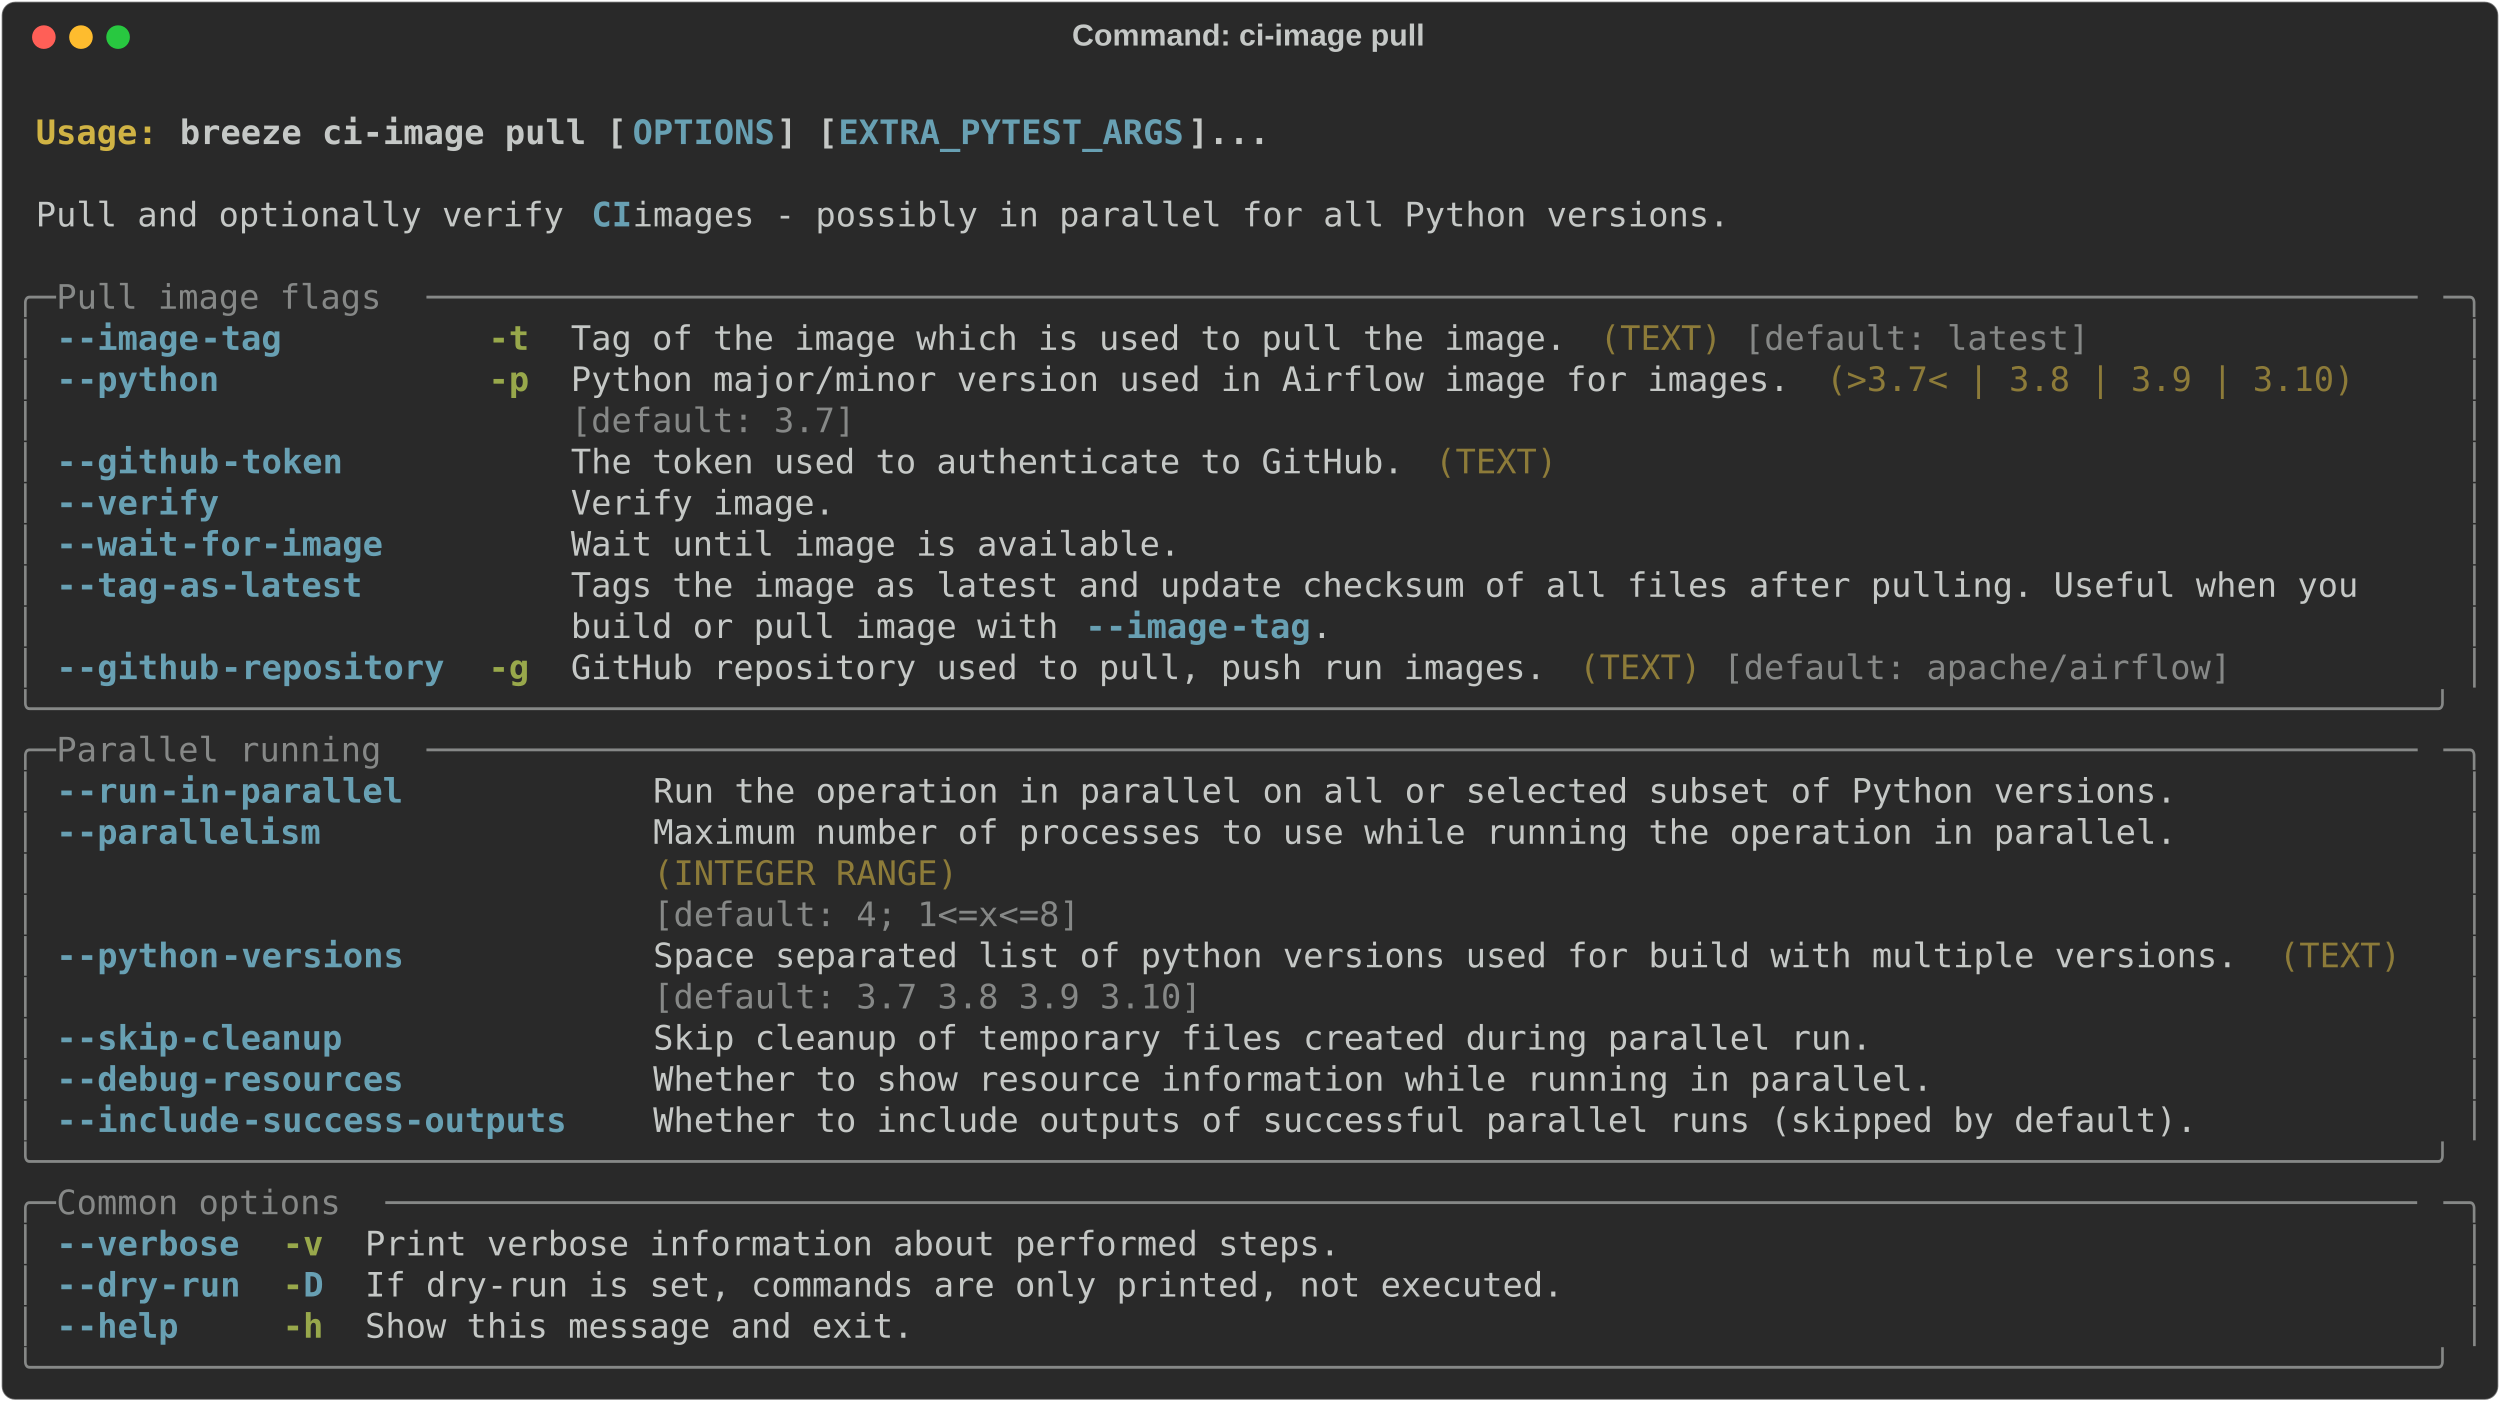
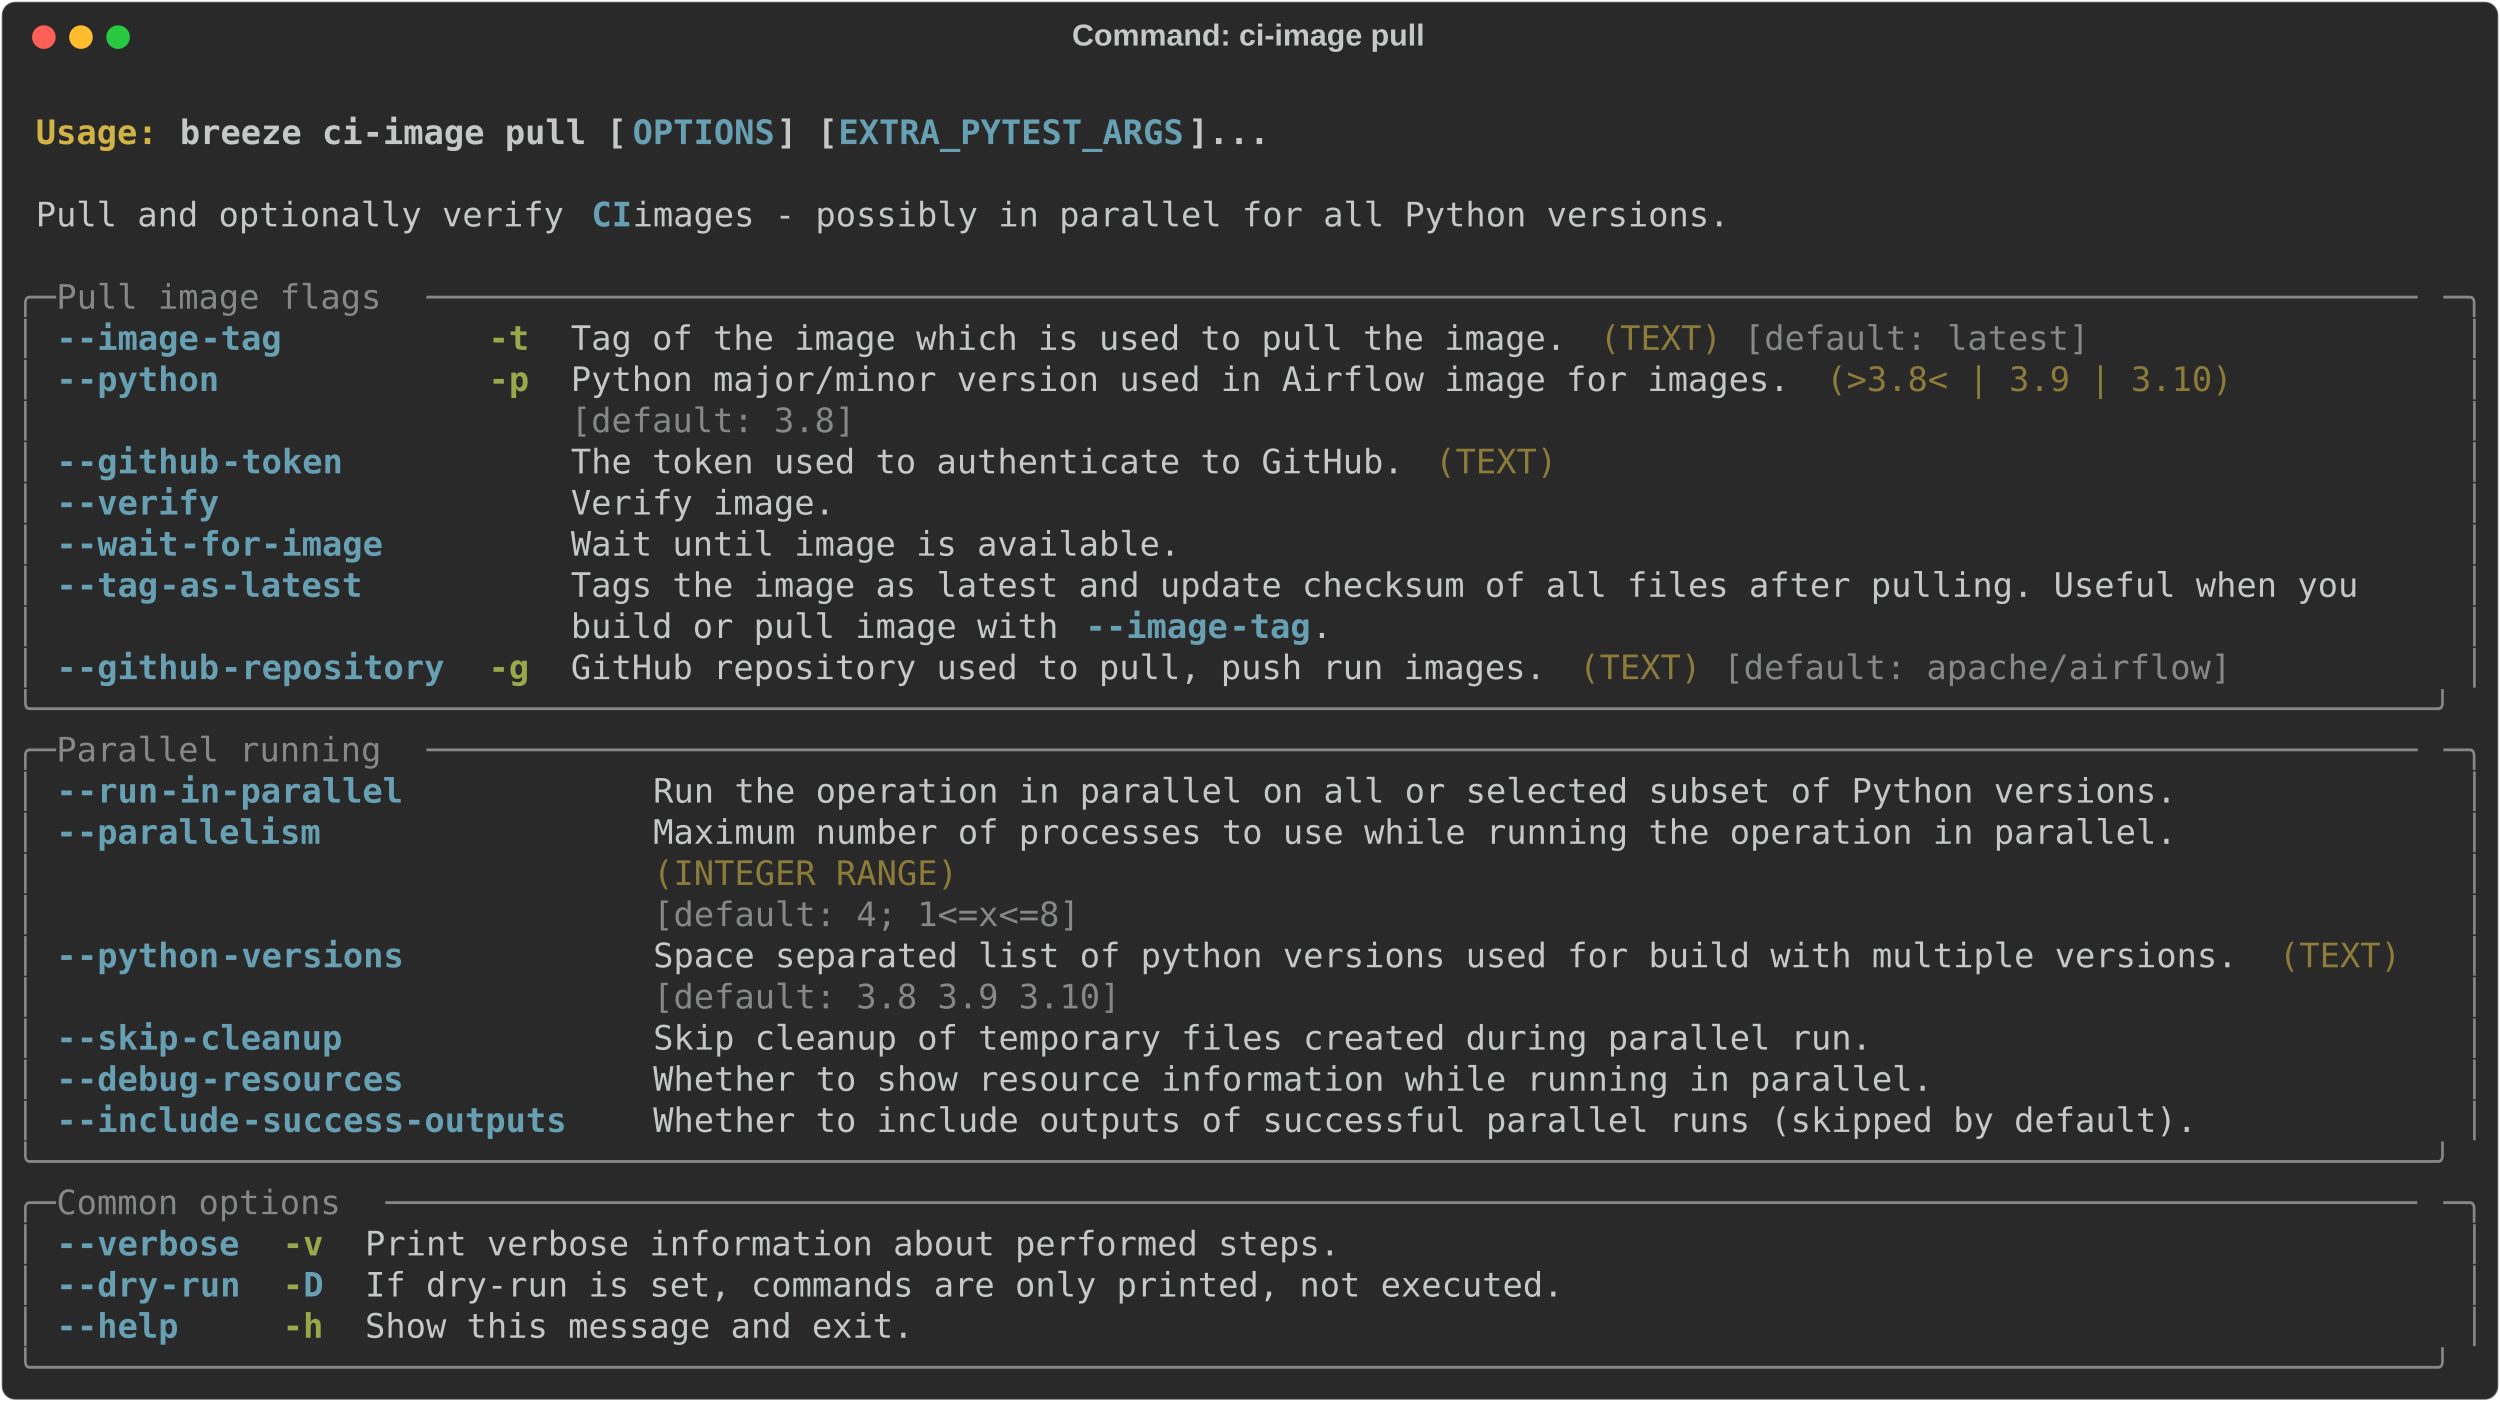
<svg xmlns="http://www.w3.org/2000/svg" class="rich-terminal" viewBox="0 0 1482 830.8">
  <style>

    @font-face {
        font-family: "Fira Code";
        src: local("FiraCode-Regular"),
                url("https://cdnjs.cloudflare.com/ajax/libs/firacode/6.2.0/woff2/FiraCode-Regular.woff2") format("woff2"),
                url("https://cdnjs.cloudflare.com/ajax/libs/firacode/6.2.0/woff/FiraCode-Regular.woff") format("woff");
        font-style: normal;
        font-weight: 400;
    }
    @font-face {
        font-family: "Fira Code";
        src: local("FiraCode-Bold"),
                url("https://cdnjs.cloudflare.com/ajax/libs/firacode/6.2.0/woff2/FiraCode-Bold.woff2") format("woff2"),
                url("https://cdnjs.cloudflare.com/ajax/libs/firacode/6.2.0/woff/FiraCode-Bold.woff") format("woff");
        font-style: bold;
        font-weight: 700;
    }

    .breeze-ci-image-pull-matrix {
        font-family: Fira Code, monospace;
        font-size: 20px;
        line-height: 24.4px;
        font-variant-east-asian: full-width;
    }

    .breeze-ci-image-pull-title {
        font-size: 18px;
        font-weight: bold;
        font-family: arial;
    }

    .breeze-ci-image-pull-r1 { fill: #c5c8c6;font-weight: bold }
.breeze-ci-image-pull-r2 { fill: #c5c8c6 }
.breeze-ci-image-pull-r3 { fill: #d0b344;font-weight: bold }
.breeze-ci-image-pull-r4 { fill: #68a0b3;font-weight: bold }
.breeze-ci-image-pull-r5 { fill: #868887 }
.breeze-ci-image-pull-r6 { fill: #98a84b;font-weight: bold }
.breeze-ci-image-pull-r7 { fill: #8d7b39 }
    </style>
  <defs>
    <clipPath id="breeze-ci-image-pull-clip-terminal">
      <rect x="0" y="0" width="1463.0" height="779.8" />
    </clipPath>
    <clipPath id="breeze-ci-image-pull-line-0">
      <rect x="0" y="1.5" width="1464" height="24.65" />
    </clipPath>
    <clipPath id="breeze-ci-image-pull-line-1">
      <rect x="0" y="25.9" width="1464" height="24.65" />
    </clipPath>
    <clipPath id="breeze-ci-image-pull-line-2">
      <rect x="0" y="50.3" width="1464" height="24.65" />
    </clipPath>
    <clipPath id="breeze-ci-image-pull-line-3">
      <rect x="0" y="74.7" width="1464" height="24.65" />
    </clipPath>
    <clipPath id="breeze-ci-image-pull-line-4">
      <rect x="0" y="99.1" width="1464" height="24.65" />
    </clipPath>
    <clipPath id="breeze-ci-image-pull-line-5">
      <rect x="0" y="123.5" width="1464" height="24.65" />
    </clipPath>
    <clipPath id="breeze-ci-image-pull-line-6">
      <rect x="0" y="147.9" width="1464" height="24.65" />
    </clipPath>
    <clipPath id="breeze-ci-image-pull-line-7">
      <rect x="0" y="172.3" width="1464" height="24.65" />
    </clipPath>
    <clipPath id="breeze-ci-image-pull-line-8">
      <rect x="0" y="196.7" width="1464" height="24.65" />
    </clipPath>
    <clipPath id="breeze-ci-image-pull-line-9">
      <rect x="0" y="221.1" width="1464" height="24.65" />
    </clipPath>
    <clipPath id="breeze-ci-image-pull-line-10">
      <rect x="0" y="245.5" width="1464" height="24.65" />
    </clipPath>
    <clipPath id="breeze-ci-image-pull-line-11">
      <rect x="0" y="269.9" width="1464" height="24.65" />
    </clipPath>
    <clipPath id="breeze-ci-image-pull-line-12">
      <rect x="0" y="294.3" width="1464" height="24.65" />
    </clipPath>
    <clipPath id="breeze-ci-image-pull-line-13">
      <rect x="0" y="318.7" width="1464" height="24.65" />
    </clipPath>
    <clipPath id="breeze-ci-image-pull-line-14">
      <rect x="0" y="343.1" width="1464" height="24.65" />
    </clipPath>
    <clipPath id="breeze-ci-image-pull-line-15">
      <rect x="0" y="367.5" width="1464" height="24.65" />
    </clipPath>
    <clipPath id="breeze-ci-image-pull-line-16">
      <rect x="0" y="391.9" width="1464" height="24.65" />
    </clipPath>
    <clipPath id="breeze-ci-image-pull-line-17">
      <rect x="0" y="416.3" width="1464" height="24.65" />
    </clipPath>
    <clipPath id="breeze-ci-image-pull-line-18">
      <rect x="0" y="440.7" width="1464" height="24.65" />
    </clipPath>
    <clipPath id="breeze-ci-image-pull-line-19">
      <rect x="0" y="465.1" width="1464" height="24.65" />
    </clipPath>
    <clipPath id="breeze-ci-image-pull-line-20">
      <rect x="0" y="489.5" width="1464" height="24.65" />
    </clipPath>
    <clipPath id="breeze-ci-image-pull-line-21">
      <rect x="0" y="513.9" width="1464" height="24.65" />
    </clipPath>
    <clipPath id="breeze-ci-image-pull-line-22">
      <rect x="0" y="538.3" width="1464" height="24.65" />
    </clipPath>
    <clipPath id="breeze-ci-image-pull-line-23">
      <rect x="0" y="562.7" width="1464" height="24.65" />
    </clipPath>
    <clipPath id="breeze-ci-image-pull-line-24">
      <rect x="0" y="587.1" width="1464" height="24.65" />
    </clipPath>
    <clipPath id="breeze-ci-image-pull-line-25">
      <rect x="0" y="611.5" width="1464" height="24.65" />
    </clipPath>
    <clipPath id="breeze-ci-image-pull-line-26">
      <rect x="0" y="635.9" width="1464" height="24.65" />
    </clipPath>
    <clipPath id="breeze-ci-image-pull-line-27">
      <rect x="0" y="660.3" width="1464" height="24.65" />
    </clipPath>
    <clipPath id="breeze-ci-image-pull-line-28">
      <rect x="0" y="684.7" width="1464" height="24.65" />
    </clipPath>
    <clipPath id="breeze-ci-image-pull-line-29">
      <rect x="0" y="709.1" width="1464" height="24.65" />
    </clipPath>
    <clipPath id="breeze-ci-image-pull-line-30">
      <rect x="0" y="733.5" width="1464" height="24.65" />
    </clipPath>
  </defs>
  <rect fill="#292929" stroke="rgba(255,255,255,0.35)" stroke-width="1" x="1" y="1" width="1480" height="828.8" rx="8" />
  <text class="breeze-ci-image-pull-title" fill="#c5c8c6" text-anchor="middle" x="740" y="27">Command: ci-image pull</text>
  <g transform="translate(26,22)">
    <circle cx="0" cy="0" r="7" fill="#ff5f57" />
    <circle cx="22" cy="0" r="7" fill="#febc2e" />
    <circle cx="44" cy="0" r="7" fill="#28c840" />
  </g>
  <g transform="translate(9, 41)" clip-path="url(#breeze-ci-image-pull-clip-terminal)">
    <g class="breeze-ci-image-pull-matrix">
      <text class="breeze-ci-image-pull-r2" x="1464" y="20" textLength="12.2" clip-path="url(#breeze-ci-image-pull-line-0)">
</text>
      <text class="breeze-ci-image-pull-r3" x="12.2" y="44.4" textLength="85.4" clip-path="url(#breeze-ci-image-pull-line-1)">Usage: </text>
      <text class="breeze-ci-image-pull-r1" x="97.6" y="44.4" textLength="268.4" clip-path="url(#breeze-ci-image-pull-line-1)">breeze ci-image pull [</text>
      <text class="breeze-ci-image-pull-r4" x="366" y="44.4" textLength="85.4" clip-path="url(#breeze-ci-image-pull-line-1)">OPTIONS</text>
      <text class="breeze-ci-image-pull-r1" x="451.4" y="44.4" textLength="36.6" clip-path="url(#breeze-ci-image-pull-line-1)">] [</text>
      <text class="breeze-ci-image-pull-r4" x="488" y="44.4" textLength="207.4" clip-path="url(#breeze-ci-image-pull-line-1)">EXTRA_PYTEST_ARGS</text>
      <text class="breeze-ci-image-pull-r1" x="695.4" y="44.4" textLength="48.8" clip-path="url(#breeze-ci-image-pull-line-1)">]...</text>
      <text class="breeze-ci-image-pull-r2" x="1464" y="44.4" textLength="12.2" clip-path="url(#breeze-ci-image-pull-line-1)">
</text>
      <text class="breeze-ci-image-pull-r2" x="1464" y="68.8" textLength="12.2" clip-path="url(#breeze-ci-image-pull-line-2)">
</text>
      <text class="breeze-ci-image-pull-r2" x="12.2" y="93.2" textLength="329.4" clip-path="url(#breeze-ci-image-pull-line-3)">Pull and optionally verify </text>
      <text class="breeze-ci-image-pull-r4" x="341.6" y="93.2" textLength="24.4" clip-path="url(#breeze-ci-image-pull-line-3)">CI</text>
      <text class="breeze-ci-image-pull-r2" x="366" y="93.2" textLength="671" clip-path="url(#breeze-ci-image-pull-line-3)"> images - possibly in parallel for all Python versions.</text>
      <text class="breeze-ci-image-pull-r2" x="1464" y="93.2" textLength="12.2" clip-path="url(#breeze-ci-image-pull-line-3)">
</text>
      <text class="breeze-ci-image-pull-r2" x="1464" y="117.6" textLength="12.2" clip-path="url(#breeze-ci-image-pull-line-4)">
</text>
      <text class="breeze-ci-image-pull-r5" x="0" y="142" textLength="24.4" clip-path="url(#breeze-ci-image-pull-line-5)">╭─</text>
      <text class="breeze-ci-image-pull-r5" x="24.4" y="142" textLength="219.6" clip-path="url(#breeze-ci-image-pull-line-5)"> Pull image flags </text>
      <text class="breeze-ci-image-pull-r5" x="244" y="142" textLength="1195.6" clip-path="url(#breeze-ci-image-pull-line-5)">──────────────────────────────────────────────────────────────────────────────────────────────────</text>
      <text class="breeze-ci-image-pull-r5" x="1439.6" y="142" textLength="24.4" clip-path="url(#breeze-ci-image-pull-line-5)">─╮</text>
      <text class="breeze-ci-image-pull-r2" x="1464" y="142" textLength="12.2" clip-path="url(#breeze-ci-image-pull-line-5)">
</text>
      <text class="breeze-ci-image-pull-r5" x="0" y="166.4" textLength="12.2" clip-path="url(#breeze-ci-image-pull-line-6)">│</text>
      <text class="breeze-ci-image-pull-r4" x="24.4" y="166.4" textLength="12.2" clip-path="url(#breeze-ci-image-pull-line-6)">-</text>
      <text class="breeze-ci-image-pull-r4" x="36.6" y="166.4" textLength="73.2" clip-path="url(#breeze-ci-image-pull-line-6)">-image</text>
      <text class="breeze-ci-image-pull-r4" x="109.8" y="166.4" textLength="48.8" clip-path="url(#breeze-ci-image-pull-line-6)">-tag</text>
      <text class="breeze-ci-image-pull-r6" x="280.6" y="166.4" textLength="24.4" clip-path="url(#breeze-ci-image-pull-line-6)">-t</text>
      <text class="breeze-ci-image-pull-r2" x="329.4" y="166.4" textLength="597.8" clip-path="url(#breeze-ci-image-pull-line-6)">Tag of the image which is used to pull the image.</text>
      <text class="breeze-ci-image-pull-r7" x="939.4" y="166.4" textLength="73.2" clip-path="url(#breeze-ci-image-pull-line-6)">(TEXT)</text>
      <text class="breeze-ci-image-pull-r5" x="1024.8" y="166.4" textLength="207.4" clip-path="url(#breeze-ci-image-pull-line-6)">[default: latest]</text>
      <text class="breeze-ci-image-pull-r5" x="1451.8" y="166.4" textLength="12.2" clip-path="url(#breeze-ci-image-pull-line-6)">│</text>
      <text class="breeze-ci-image-pull-r2" x="1464" y="166.4" textLength="12.2" clip-path="url(#breeze-ci-image-pull-line-6)">
</text>
      <text class="breeze-ci-image-pull-r5" x="0" y="190.8" textLength="12.2" clip-path="url(#breeze-ci-image-pull-line-7)">│</text>
      <text class="breeze-ci-image-pull-r4" x="24.4" y="190.8" textLength="12.2" clip-path="url(#breeze-ci-image-pull-line-7)">-</text>
      <text class="breeze-ci-image-pull-r4" x="36.6" y="190.8" textLength="85.4" clip-path="url(#breeze-ci-image-pull-line-7)">-python</text>
      <text class="breeze-ci-image-pull-r6" x="280.6" y="190.8" textLength="24.4" clip-path="url(#breeze-ci-image-pull-line-7)">-p</text>
      <text class="breeze-ci-image-pull-r2" x="329.4" y="190.8" textLength="732" clip-path="url(#breeze-ci-image-pull-line-7)">Python major/minor version used in Airflow image for images.</text>
-       <text class="breeze-ci-image-pull-r7" x="1073.6" y="190.8" textLength="317.2" clip-path="url(#breeze-ci-image-pull-line-7)">(&gt;3.7&lt; | 3.8 | 3.9 | 3.10)</text>
+       <text class="breeze-ci-image-pull-r7" x="1073.6" y="190.8" textLength="244" clip-path="url(#breeze-ci-image-pull-line-7)">(&gt;3.8&lt; | 3.9 | 3.10)</text>
      <text class="breeze-ci-image-pull-r5" x="1451.8" y="190.8" textLength="12.2" clip-path="url(#breeze-ci-image-pull-line-7)">│</text>
      <text class="breeze-ci-image-pull-r2" x="1464" y="190.8" textLength="12.2" clip-path="url(#breeze-ci-image-pull-line-7)">
</text>
      <text class="breeze-ci-image-pull-r5" x="0" y="215.2" textLength="12.2" clip-path="url(#breeze-ci-image-pull-line-8)">│</text>
-       <text class="breeze-ci-image-pull-r5" x="329.4" y="215.2" textLength="732" clip-path="url(#breeze-ci-image-pull-line-8)">[default: 3.7]                                              </text>
+       <text class="breeze-ci-image-pull-r5" x="329.4" y="215.2" textLength="732" clip-path="url(#breeze-ci-image-pull-line-8)">[default: 3.8]                                              </text>
      <text class="breeze-ci-image-pull-r5" x="1451.8" y="215.2" textLength="12.2" clip-path="url(#breeze-ci-image-pull-line-8)">│</text>
      <text class="breeze-ci-image-pull-r2" x="1464" y="215.2" textLength="12.2" clip-path="url(#breeze-ci-image-pull-line-8)">
</text>
      <text class="breeze-ci-image-pull-r5" x="0" y="239.6" textLength="12.2" clip-path="url(#breeze-ci-image-pull-line-9)">│</text>
      <text class="breeze-ci-image-pull-r4" x="24.4" y="239.6" textLength="12.2" clip-path="url(#breeze-ci-image-pull-line-9)">-</text>
      <text class="breeze-ci-image-pull-r4" x="36.6" y="239.6" textLength="85.4" clip-path="url(#breeze-ci-image-pull-line-9)">-github</text>
      <text class="breeze-ci-image-pull-r4" x="122" y="239.6" textLength="73.2" clip-path="url(#breeze-ci-image-pull-line-9)">-token</text>
      <text class="breeze-ci-image-pull-r2" x="329.4" y="239.6" textLength="500.2" clip-path="url(#breeze-ci-image-pull-line-9)">The token used to authenticate to GitHub.</text>
      <text class="breeze-ci-image-pull-r7" x="841.8" y="239.6" textLength="73.2" clip-path="url(#breeze-ci-image-pull-line-9)">(TEXT)</text>
      <text class="breeze-ci-image-pull-r5" x="1451.8" y="239.6" textLength="12.2" clip-path="url(#breeze-ci-image-pull-line-9)">│</text>
      <text class="breeze-ci-image-pull-r2" x="1464" y="239.6" textLength="12.2" clip-path="url(#breeze-ci-image-pull-line-9)">
</text>
      <text class="breeze-ci-image-pull-r5" x="0" y="264" textLength="12.2" clip-path="url(#breeze-ci-image-pull-line-10)">│</text>
      <text class="breeze-ci-image-pull-r4" x="24.4" y="264" textLength="12.2" clip-path="url(#breeze-ci-image-pull-line-10)">-</text>
      <text class="breeze-ci-image-pull-r4" x="36.6" y="264" textLength="85.4" clip-path="url(#breeze-ci-image-pull-line-10)">-verify</text>
      <text class="breeze-ci-image-pull-r2" x="329.4" y="264" textLength="158.6" clip-path="url(#breeze-ci-image-pull-line-10)">Verify image.</text>
      <text class="breeze-ci-image-pull-r5" x="1451.8" y="264" textLength="12.2" clip-path="url(#breeze-ci-image-pull-line-10)">│</text>
      <text class="breeze-ci-image-pull-r2" x="1464" y="264" textLength="12.2" clip-path="url(#breeze-ci-image-pull-line-10)">
</text>
      <text class="breeze-ci-image-pull-r5" x="0" y="288.4" textLength="12.2" clip-path="url(#breeze-ci-image-pull-line-11)">│</text>
      <text class="breeze-ci-image-pull-r4" x="24.4" y="288.4" textLength="12.2" clip-path="url(#breeze-ci-image-pull-line-11)">-</text>
      <text class="breeze-ci-image-pull-r4" x="36.6" y="288.4" textLength="61" clip-path="url(#breeze-ci-image-pull-line-11)">-wait</text>
      <text class="breeze-ci-image-pull-r4" x="97.6" y="288.4" textLength="122" clip-path="url(#breeze-ci-image-pull-line-11)">-for-image</text>
      <text class="breeze-ci-image-pull-r2" x="329.4" y="288.4" textLength="366" clip-path="url(#breeze-ci-image-pull-line-11)">Wait until image is available.</text>
      <text class="breeze-ci-image-pull-r5" x="1451.8" y="288.4" textLength="12.2" clip-path="url(#breeze-ci-image-pull-line-11)">│</text>
      <text class="breeze-ci-image-pull-r2" x="1464" y="288.4" textLength="12.2" clip-path="url(#breeze-ci-image-pull-line-11)">
</text>
      <text class="breeze-ci-image-pull-r5" x="0" y="312.8" textLength="12.2" clip-path="url(#breeze-ci-image-pull-line-12)">│</text>
      <text class="breeze-ci-image-pull-r4" x="24.4" y="312.8" textLength="12.2" clip-path="url(#breeze-ci-image-pull-line-12)">-</text>
      <text class="breeze-ci-image-pull-r4" x="36.6" y="312.8" textLength="48.8" clip-path="url(#breeze-ci-image-pull-line-12)">-tag</text>
      <text class="breeze-ci-image-pull-r4" x="85.4" y="312.8" textLength="122" clip-path="url(#breeze-ci-image-pull-line-12)">-as-latest</text>
      <text class="breeze-ci-image-pull-r2" x="329.4" y="312.8" textLength="1110.2" clip-path="url(#breeze-ci-image-pull-line-12)">Tags the image as latest and update checksum of all files after pulling. Useful when you   </text>
      <text class="breeze-ci-image-pull-r5" x="1451.8" y="312.8" textLength="12.2" clip-path="url(#breeze-ci-image-pull-line-12)">│</text>
      <text class="breeze-ci-image-pull-r2" x="1464" y="312.8" textLength="12.2" clip-path="url(#breeze-ci-image-pull-line-12)">
</text>
      <text class="breeze-ci-image-pull-r5" x="0" y="337.2" textLength="12.2" clip-path="url(#breeze-ci-image-pull-line-13)">│</text>
      <text class="breeze-ci-image-pull-r2" x="329.4" y="337.2" textLength="305" clip-path="url(#breeze-ci-image-pull-line-13)">build or pull image with </text>
      <text class="breeze-ci-image-pull-r4" x="634.4" y="337.2" textLength="12.2" clip-path="url(#breeze-ci-image-pull-line-13)">-</text>
      <text class="breeze-ci-image-pull-r4" x="646.6" y="337.2" textLength="73.2" clip-path="url(#breeze-ci-image-pull-line-13)">-image</text>
      <text class="breeze-ci-image-pull-r4" x="719.8" y="337.2" textLength="48.8" clip-path="url(#breeze-ci-image-pull-line-13)">-tag</text>
      <text class="breeze-ci-image-pull-r2" x="768.6" y="337.2" textLength="671" clip-path="url(#breeze-ci-image-pull-line-13)">.                                                      </text>
      <text class="breeze-ci-image-pull-r5" x="1451.8" y="337.2" textLength="12.2" clip-path="url(#breeze-ci-image-pull-line-13)">│</text>
      <text class="breeze-ci-image-pull-r2" x="1464" y="337.2" textLength="12.2" clip-path="url(#breeze-ci-image-pull-line-13)">
</text>
      <text class="breeze-ci-image-pull-r5" x="0" y="361.6" textLength="12.2" clip-path="url(#breeze-ci-image-pull-line-14)">│</text>
      <text class="breeze-ci-image-pull-r4" x="24.4" y="361.6" textLength="12.2" clip-path="url(#breeze-ci-image-pull-line-14)">-</text>
      <text class="breeze-ci-image-pull-r4" x="36.6" y="361.6" textLength="85.4" clip-path="url(#breeze-ci-image-pull-line-14)">-github</text>
      <text class="breeze-ci-image-pull-r4" x="122" y="361.6" textLength="134.2" clip-path="url(#breeze-ci-image-pull-line-14)">-repository</text>
      <text class="breeze-ci-image-pull-r6" x="280.6" y="361.6" textLength="24.4" clip-path="url(#breeze-ci-image-pull-line-14)">-g</text>
      <text class="breeze-ci-image-pull-r2" x="329.4" y="361.6" textLength="585.6" clip-path="url(#breeze-ci-image-pull-line-14)">GitHub repository used to pull, push run images.</text>
      <text class="breeze-ci-image-pull-r7" x="927.2" y="361.6" textLength="73.2" clip-path="url(#breeze-ci-image-pull-line-14)">(TEXT)</text>
      <text class="breeze-ci-image-pull-r5" x="1012.6" y="361.6" textLength="305" clip-path="url(#breeze-ci-image-pull-line-14)">[default: apache/airflow]</text>
      <text class="breeze-ci-image-pull-r5" x="1451.8" y="361.6" textLength="12.2" clip-path="url(#breeze-ci-image-pull-line-14)">│</text>
      <text class="breeze-ci-image-pull-r2" x="1464" y="361.6" textLength="12.2" clip-path="url(#breeze-ci-image-pull-line-14)">
</text>
      <text class="breeze-ci-image-pull-r5" x="0" y="386" textLength="1464" clip-path="url(#breeze-ci-image-pull-line-15)">╰──────────────────────────────────────────────────────────────────────────────────────────────────────────────────────╯</text>
      <text class="breeze-ci-image-pull-r2" x="1464" y="386" textLength="12.2" clip-path="url(#breeze-ci-image-pull-line-15)">
</text>
      <text class="breeze-ci-image-pull-r5" x="0" y="410.4" textLength="24.4" clip-path="url(#breeze-ci-image-pull-line-16)">╭─</text>
      <text class="breeze-ci-image-pull-r5" x="24.4" y="410.4" textLength="219.6" clip-path="url(#breeze-ci-image-pull-line-16)"> Parallel running </text>
      <text class="breeze-ci-image-pull-r5" x="244" y="410.4" textLength="1195.6" clip-path="url(#breeze-ci-image-pull-line-16)">──────────────────────────────────────────────────────────────────────────────────────────────────</text>
      <text class="breeze-ci-image-pull-r5" x="1439.6" y="410.4" textLength="24.4" clip-path="url(#breeze-ci-image-pull-line-16)">─╮</text>
      <text class="breeze-ci-image-pull-r2" x="1464" y="410.4" textLength="12.2" clip-path="url(#breeze-ci-image-pull-line-16)">
</text>
      <text class="breeze-ci-image-pull-r5" x="0" y="434.8" textLength="12.2" clip-path="url(#breeze-ci-image-pull-line-17)">│</text>
      <text class="breeze-ci-image-pull-r4" x="24.4" y="434.8" textLength="12.2" clip-path="url(#breeze-ci-image-pull-line-17)">-</text>
      <text class="breeze-ci-image-pull-r4" x="36.6" y="434.8" textLength="48.8" clip-path="url(#breeze-ci-image-pull-line-17)">-run</text>
      <text class="breeze-ci-image-pull-r4" x="85.4" y="434.8" textLength="146.4" clip-path="url(#breeze-ci-image-pull-line-17)">-in-parallel</text>
      <text class="breeze-ci-image-pull-r2" x="378.2" y="434.8" textLength="915" clip-path="url(#breeze-ci-image-pull-line-17)">Run the operation in parallel on all or selected subset of Python versions.</text>
      <text class="breeze-ci-image-pull-r5" x="1451.8" y="434.8" textLength="12.2" clip-path="url(#breeze-ci-image-pull-line-17)">│</text>
      <text class="breeze-ci-image-pull-r2" x="1464" y="434.8" textLength="12.2" clip-path="url(#breeze-ci-image-pull-line-17)">
</text>
      <text class="breeze-ci-image-pull-r5" x="0" y="459.2" textLength="12.2" clip-path="url(#breeze-ci-image-pull-line-18)">│</text>
      <text class="breeze-ci-image-pull-r4" x="24.4" y="459.2" textLength="12.2" clip-path="url(#breeze-ci-image-pull-line-18)">-</text>
      <text class="breeze-ci-image-pull-r4" x="36.6" y="459.2" textLength="146.4" clip-path="url(#breeze-ci-image-pull-line-18)">-parallelism</text>
      <text class="breeze-ci-image-pull-r2" x="378.2" y="459.2" textLength="915" clip-path="url(#breeze-ci-image-pull-line-18)">Maximum number of processes to use while running the operation in parallel.</text>
      <text class="breeze-ci-image-pull-r5" x="1451.8" y="459.2" textLength="12.2" clip-path="url(#breeze-ci-image-pull-line-18)">│</text>
      <text class="breeze-ci-image-pull-r2" x="1464" y="459.2" textLength="12.2" clip-path="url(#breeze-ci-image-pull-line-18)">
</text>
      <text class="breeze-ci-image-pull-r5" x="0" y="483.6" textLength="12.2" clip-path="url(#breeze-ci-image-pull-line-19)">│</text>
      <text class="breeze-ci-image-pull-r7" x="378.2" y="483.6" textLength="915" clip-path="url(#breeze-ci-image-pull-line-19)">(INTEGER RANGE)                                                            </text>
      <text class="breeze-ci-image-pull-r5" x="1451.8" y="483.6" textLength="12.2" clip-path="url(#breeze-ci-image-pull-line-19)">│</text>
      <text class="breeze-ci-image-pull-r2" x="1464" y="483.6" textLength="12.2" clip-path="url(#breeze-ci-image-pull-line-19)">
</text>
      <text class="breeze-ci-image-pull-r5" x="0" y="508" textLength="12.2" clip-path="url(#breeze-ci-image-pull-line-20)">│</text>
      <text class="breeze-ci-image-pull-r5" x="378.2" y="508" textLength="915" clip-path="url(#breeze-ci-image-pull-line-20)">[default: 4; 1&lt;=x&lt;=8]                                                      </text>
      <text class="breeze-ci-image-pull-r5" x="1451.8" y="508" textLength="12.2" clip-path="url(#breeze-ci-image-pull-line-20)">│</text>
      <text class="breeze-ci-image-pull-r2" x="1464" y="508" textLength="12.2" clip-path="url(#breeze-ci-image-pull-line-20)">
</text>
      <text class="breeze-ci-image-pull-r5" x="0" y="532.4" textLength="12.2" clip-path="url(#breeze-ci-image-pull-line-21)">│</text>
      <text class="breeze-ci-image-pull-r4" x="24.4" y="532.4" textLength="12.2" clip-path="url(#breeze-ci-image-pull-line-21)">-</text>
      <text class="breeze-ci-image-pull-r4" x="36.6" y="532.4" textLength="85.4" clip-path="url(#breeze-ci-image-pull-line-21)">-python</text>
      <text class="breeze-ci-image-pull-r4" x="122" y="532.4" textLength="109.8" clip-path="url(#breeze-ci-image-pull-line-21)">-versions</text>
      <text class="breeze-ci-image-pull-r2" x="378.2" y="532.4" textLength="951.6" clip-path="url(#breeze-ci-image-pull-line-21)">Space separated list of python versions used for build with multiple versions.</text>
      <text class="breeze-ci-image-pull-r7" x="1342" y="532.4" textLength="73.2" clip-path="url(#breeze-ci-image-pull-line-21)">(TEXT)</text>
      <text class="breeze-ci-image-pull-r5" x="1451.8" y="532.4" textLength="12.2" clip-path="url(#breeze-ci-image-pull-line-21)">│</text>
      <text class="breeze-ci-image-pull-r2" x="1464" y="532.4" textLength="12.2" clip-path="url(#breeze-ci-image-pull-line-21)">
</text>
      <text class="breeze-ci-image-pull-r5" x="0" y="556.8" textLength="12.2" clip-path="url(#breeze-ci-image-pull-line-22)">│</text>
-       <text class="breeze-ci-image-pull-r5" x="378.2" y="556.8" textLength="951.6" clip-path="url(#breeze-ci-image-pull-line-22)">[default: 3.7 3.8 3.9 3.10]                                                   </text>
+       <text class="breeze-ci-image-pull-r5" x="378.2" y="556.8" textLength="951.6" clip-path="url(#breeze-ci-image-pull-line-22)">[default: 3.8 3.9 3.10]                                                       </text>
      <text class="breeze-ci-image-pull-r5" x="1451.8" y="556.8" textLength="12.2" clip-path="url(#breeze-ci-image-pull-line-22)">│</text>
      <text class="breeze-ci-image-pull-r2" x="1464" y="556.8" textLength="12.2" clip-path="url(#breeze-ci-image-pull-line-22)">
</text>
      <text class="breeze-ci-image-pull-r5" x="0" y="581.2" textLength="12.2" clip-path="url(#breeze-ci-image-pull-line-23)">│</text>
      <text class="breeze-ci-image-pull-r4" x="24.4" y="581.2" textLength="12.2" clip-path="url(#breeze-ci-image-pull-line-23)">-</text>
      <text class="breeze-ci-image-pull-r4" x="36.6" y="581.2" textLength="61" clip-path="url(#breeze-ci-image-pull-line-23)">-skip</text>
      <text class="breeze-ci-image-pull-r4" x="97.6" y="581.2" textLength="97.6" clip-path="url(#breeze-ci-image-pull-line-23)">-cleanup</text>
      <text class="breeze-ci-image-pull-r2" x="378.2" y="581.2" textLength="732" clip-path="url(#breeze-ci-image-pull-line-23)">Skip cleanup of temporary files created during parallel run.</text>
      <text class="breeze-ci-image-pull-r5" x="1451.8" y="581.2" textLength="12.2" clip-path="url(#breeze-ci-image-pull-line-23)">│</text>
      <text class="breeze-ci-image-pull-r2" x="1464" y="581.2" textLength="12.2" clip-path="url(#breeze-ci-image-pull-line-23)">
</text>
      <text class="breeze-ci-image-pull-r5" x="0" y="605.6" textLength="12.2" clip-path="url(#breeze-ci-image-pull-line-24)">│</text>
      <text class="breeze-ci-image-pull-r4" x="24.4" y="605.6" textLength="12.2" clip-path="url(#breeze-ci-image-pull-line-24)">-</text>
      <text class="breeze-ci-image-pull-r4" x="36.6" y="605.6" textLength="73.2" clip-path="url(#breeze-ci-image-pull-line-24)">-debug</text>
      <text class="breeze-ci-image-pull-r4" x="109.8" y="605.6" textLength="122" clip-path="url(#breeze-ci-image-pull-line-24)">-resources</text>
      <text class="breeze-ci-image-pull-r2" x="378.2" y="605.6" textLength="768.6" clip-path="url(#breeze-ci-image-pull-line-24)">Whether to show resource information while running in parallel.</text>
      <text class="breeze-ci-image-pull-r5" x="1451.8" y="605.6" textLength="12.2" clip-path="url(#breeze-ci-image-pull-line-24)">│</text>
      <text class="breeze-ci-image-pull-r2" x="1464" y="605.6" textLength="12.2" clip-path="url(#breeze-ci-image-pull-line-24)">
</text>
      <text class="breeze-ci-image-pull-r5" x="0" y="630" textLength="12.2" clip-path="url(#breeze-ci-image-pull-line-25)">│</text>
      <text class="breeze-ci-image-pull-r4" x="24.4" y="630" textLength="12.2" clip-path="url(#breeze-ci-image-pull-line-25)">-</text>
      <text class="breeze-ci-image-pull-r4" x="36.6" y="630" textLength="97.6" clip-path="url(#breeze-ci-image-pull-line-25)">-include</text>
      <text class="breeze-ci-image-pull-r4" x="134.2" y="630" textLength="195.2" clip-path="url(#breeze-ci-image-pull-line-25)">-success-outputs</text>
      <text class="breeze-ci-image-pull-r2" x="378.2" y="630" textLength="927.2" clip-path="url(#breeze-ci-image-pull-line-25)">Whether to include outputs of successful parallel runs (skipped by default).</text>
      <text class="breeze-ci-image-pull-r5" x="1451.8" y="630" textLength="12.2" clip-path="url(#breeze-ci-image-pull-line-25)">│</text>
      <text class="breeze-ci-image-pull-r2" x="1464" y="630" textLength="12.2" clip-path="url(#breeze-ci-image-pull-line-25)">
</text>
      <text class="breeze-ci-image-pull-r5" x="0" y="654.4" textLength="1464" clip-path="url(#breeze-ci-image-pull-line-26)">╰──────────────────────────────────────────────────────────────────────────────────────────────────────────────────────╯</text>
      <text class="breeze-ci-image-pull-r2" x="1464" y="654.4" textLength="12.2" clip-path="url(#breeze-ci-image-pull-line-26)">
</text>
      <text class="breeze-ci-image-pull-r5" x="0" y="678.8" textLength="24.4" clip-path="url(#breeze-ci-image-pull-line-27)">╭─</text>
      <text class="breeze-ci-image-pull-r5" x="24.4" y="678.8" textLength="195.2" clip-path="url(#breeze-ci-image-pull-line-27)"> Common options </text>
      <text class="breeze-ci-image-pull-r5" x="219.6" y="678.8" textLength="1220" clip-path="url(#breeze-ci-image-pull-line-27)">────────────────────────────────────────────────────────────────────────────────────────────────────</text>
      <text class="breeze-ci-image-pull-r5" x="1439.6" y="678.8" textLength="24.4" clip-path="url(#breeze-ci-image-pull-line-27)">─╮</text>
      <text class="breeze-ci-image-pull-r2" x="1464" y="678.8" textLength="12.2" clip-path="url(#breeze-ci-image-pull-line-27)">
</text>
      <text class="breeze-ci-image-pull-r5" x="0" y="703.2" textLength="12.2" clip-path="url(#breeze-ci-image-pull-line-28)">│</text>
      <text class="breeze-ci-image-pull-r4" x="24.4" y="703.2" textLength="12.2" clip-path="url(#breeze-ci-image-pull-line-28)">-</text>
      <text class="breeze-ci-image-pull-r4" x="36.6" y="703.2" textLength="97.6" clip-path="url(#breeze-ci-image-pull-line-28)">-verbose</text>
      <text class="breeze-ci-image-pull-r6" x="158.6" y="703.2" textLength="24.4" clip-path="url(#breeze-ci-image-pull-line-28)">-v</text>
      <text class="breeze-ci-image-pull-r2" x="207.4" y="703.2" textLength="585.6" clip-path="url(#breeze-ci-image-pull-line-28)">Print verbose information about performed steps.</text>
      <text class="breeze-ci-image-pull-r5" x="1451.8" y="703.2" textLength="12.2" clip-path="url(#breeze-ci-image-pull-line-28)">│</text>
      <text class="breeze-ci-image-pull-r2" x="1464" y="703.2" textLength="12.2" clip-path="url(#breeze-ci-image-pull-line-28)">
</text>
      <text class="breeze-ci-image-pull-r5" x="0" y="727.6" textLength="12.2" clip-path="url(#breeze-ci-image-pull-line-29)">│</text>
      <text class="breeze-ci-image-pull-r4" x="24.4" y="727.6" textLength="12.2" clip-path="url(#breeze-ci-image-pull-line-29)">-</text>
      <text class="breeze-ci-image-pull-r4" x="36.6" y="727.6" textLength="48.8" clip-path="url(#breeze-ci-image-pull-line-29)">-dry</text>
      <text class="breeze-ci-image-pull-r4" x="85.4" y="727.6" textLength="48.8" clip-path="url(#breeze-ci-image-pull-line-29)">-run</text>
      <text class="breeze-ci-image-pull-r6" x="158.6" y="727.6" textLength="12.2" clip-path="url(#breeze-ci-image-pull-line-29)">-</text>
      <text class="breeze-ci-image-pull-r4" x="170.8" y="727.6" textLength="12.2" clip-path="url(#breeze-ci-image-pull-line-29)">D</text>
      <text class="breeze-ci-image-pull-r2" x="207.4" y="727.6" textLength="719.8" clip-path="url(#breeze-ci-image-pull-line-29)">If dry-run is set, commands are only printed, not executed.</text>
      <text class="breeze-ci-image-pull-r5" x="1451.8" y="727.6" textLength="12.2" clip-path="url(#breeze-ci-image-pull-line-29)">│</text>
      <text class="breeze-ci-image-pull-r2" x="1464" y="727.6" textLength="12.2" clip-path="url(#breeze-ci-image-pull-line-29)">
</text>
      <text class="breeze-ci-image-pull-r5" x="0" y="752" textLength="12.2" clip-path="url(#breeze-ci-image-pull-line-30)">│</text>
      <text class="breeze-ci-image-pull-r4" x="24.4" y="752" textLength="12.2" clip-path="url(#breeze-ci-image-pull-line-30)">-</text>
      <text class="breeze-ci-image-pull-r4" x="36.6" y="752" textLength="61" clip-path="url(#breeze-ci-image-pull-line-30)">-help</text>
      <text class="breeze-ci-image-pull-r6" x="158.6" y="752" textLength="24.4" clip-path="url(#breeze-ci-image-pull-line-30)">-h</text>
      <text class="breeze-ci-image-pull-r2" x="207.4" y="752" textLength="329.4" clip-path="url(#breeze-ci-image-pull-line-30)">Show this message and exit.</text>
      <text class="breeze-ci-image-pull-r5" x="1451.8" y="752" textLength="12.2" clip-path="url(#breeze-ci-image-pull-line-30)">│</text>
      <text class="breeze-ci-image-pull-r2" x="1464" y="752" textLength="12.2" clip-path="url(#breeze-ci-image-pull-line-30)">
</text>
      <text class="breeze-ci-image-pull-r5" x="0" y="776.4" textLength="1464" clip-path="url(#breeze-ci-image-pull-line-31)">╰──────────────────────────────────────────────────────────────────────────────────────────────────────────────────────╯</text>
      <text class="breeze-ci-image-pull-r2" x="1464" y="776.4" textLength="12.2" clip-path="url(#breeze-ci-image-pull-line-31)">
</text>
    </g>
  </g>
</svg>
